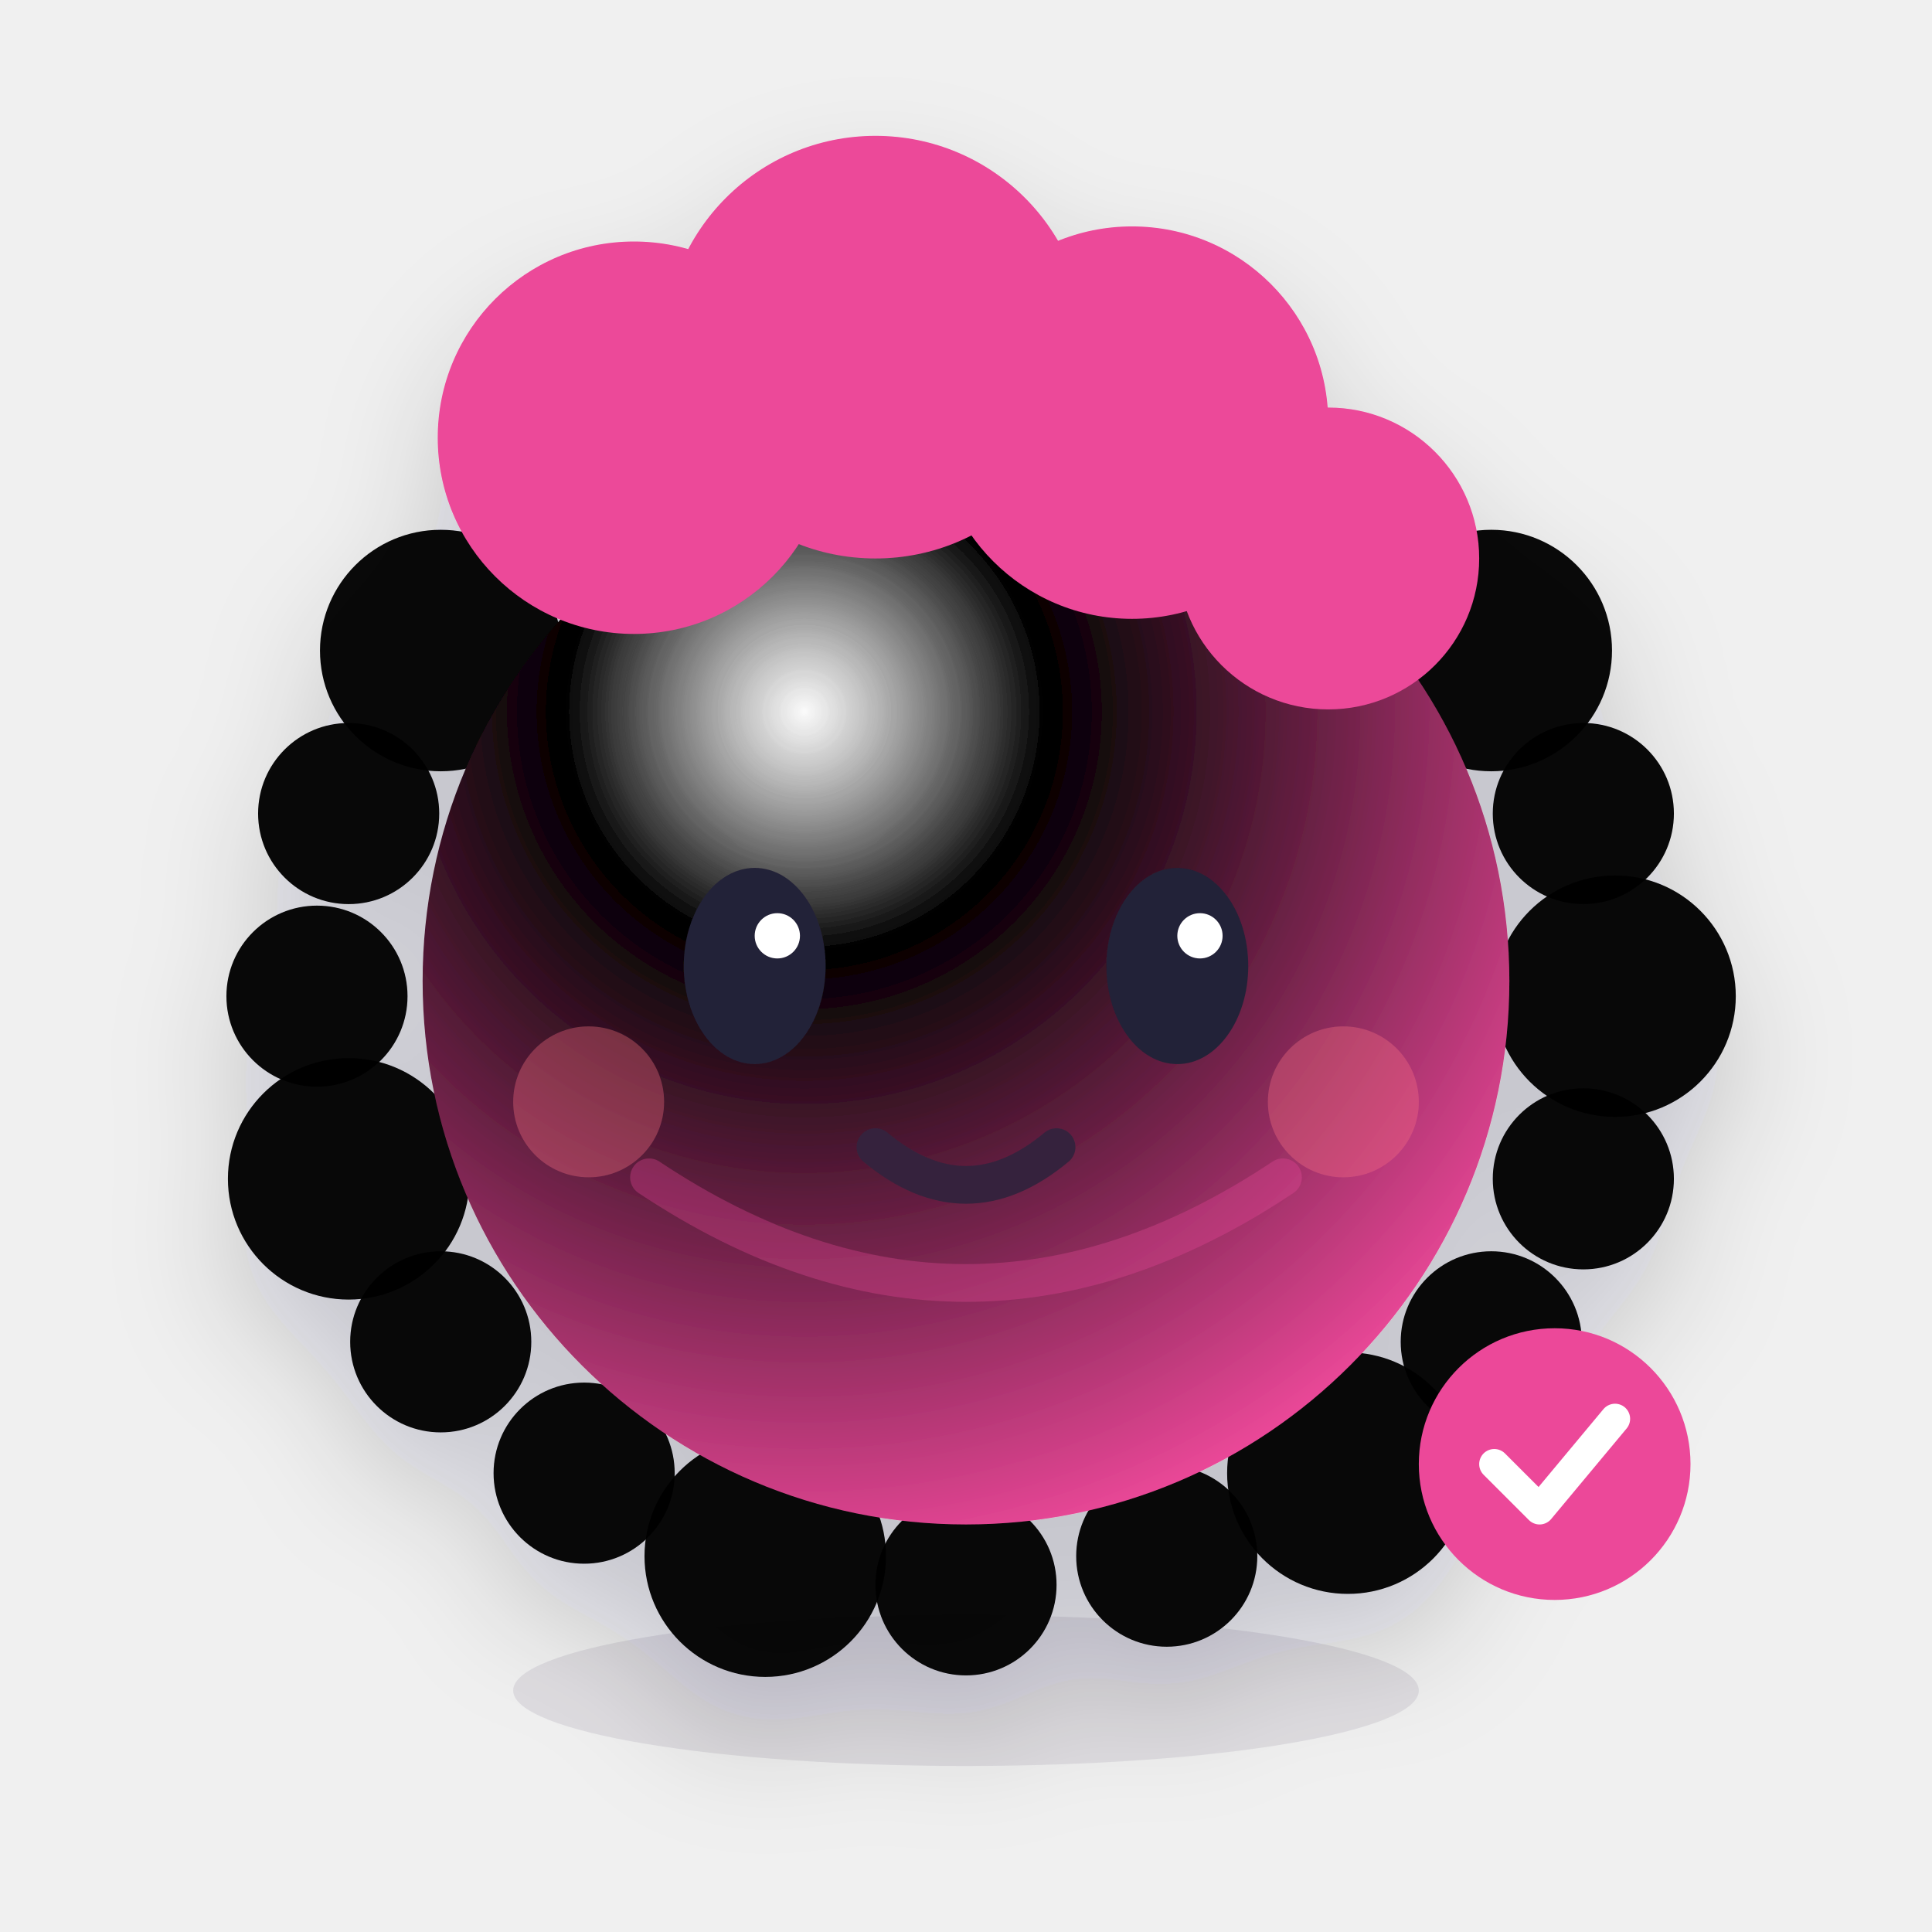
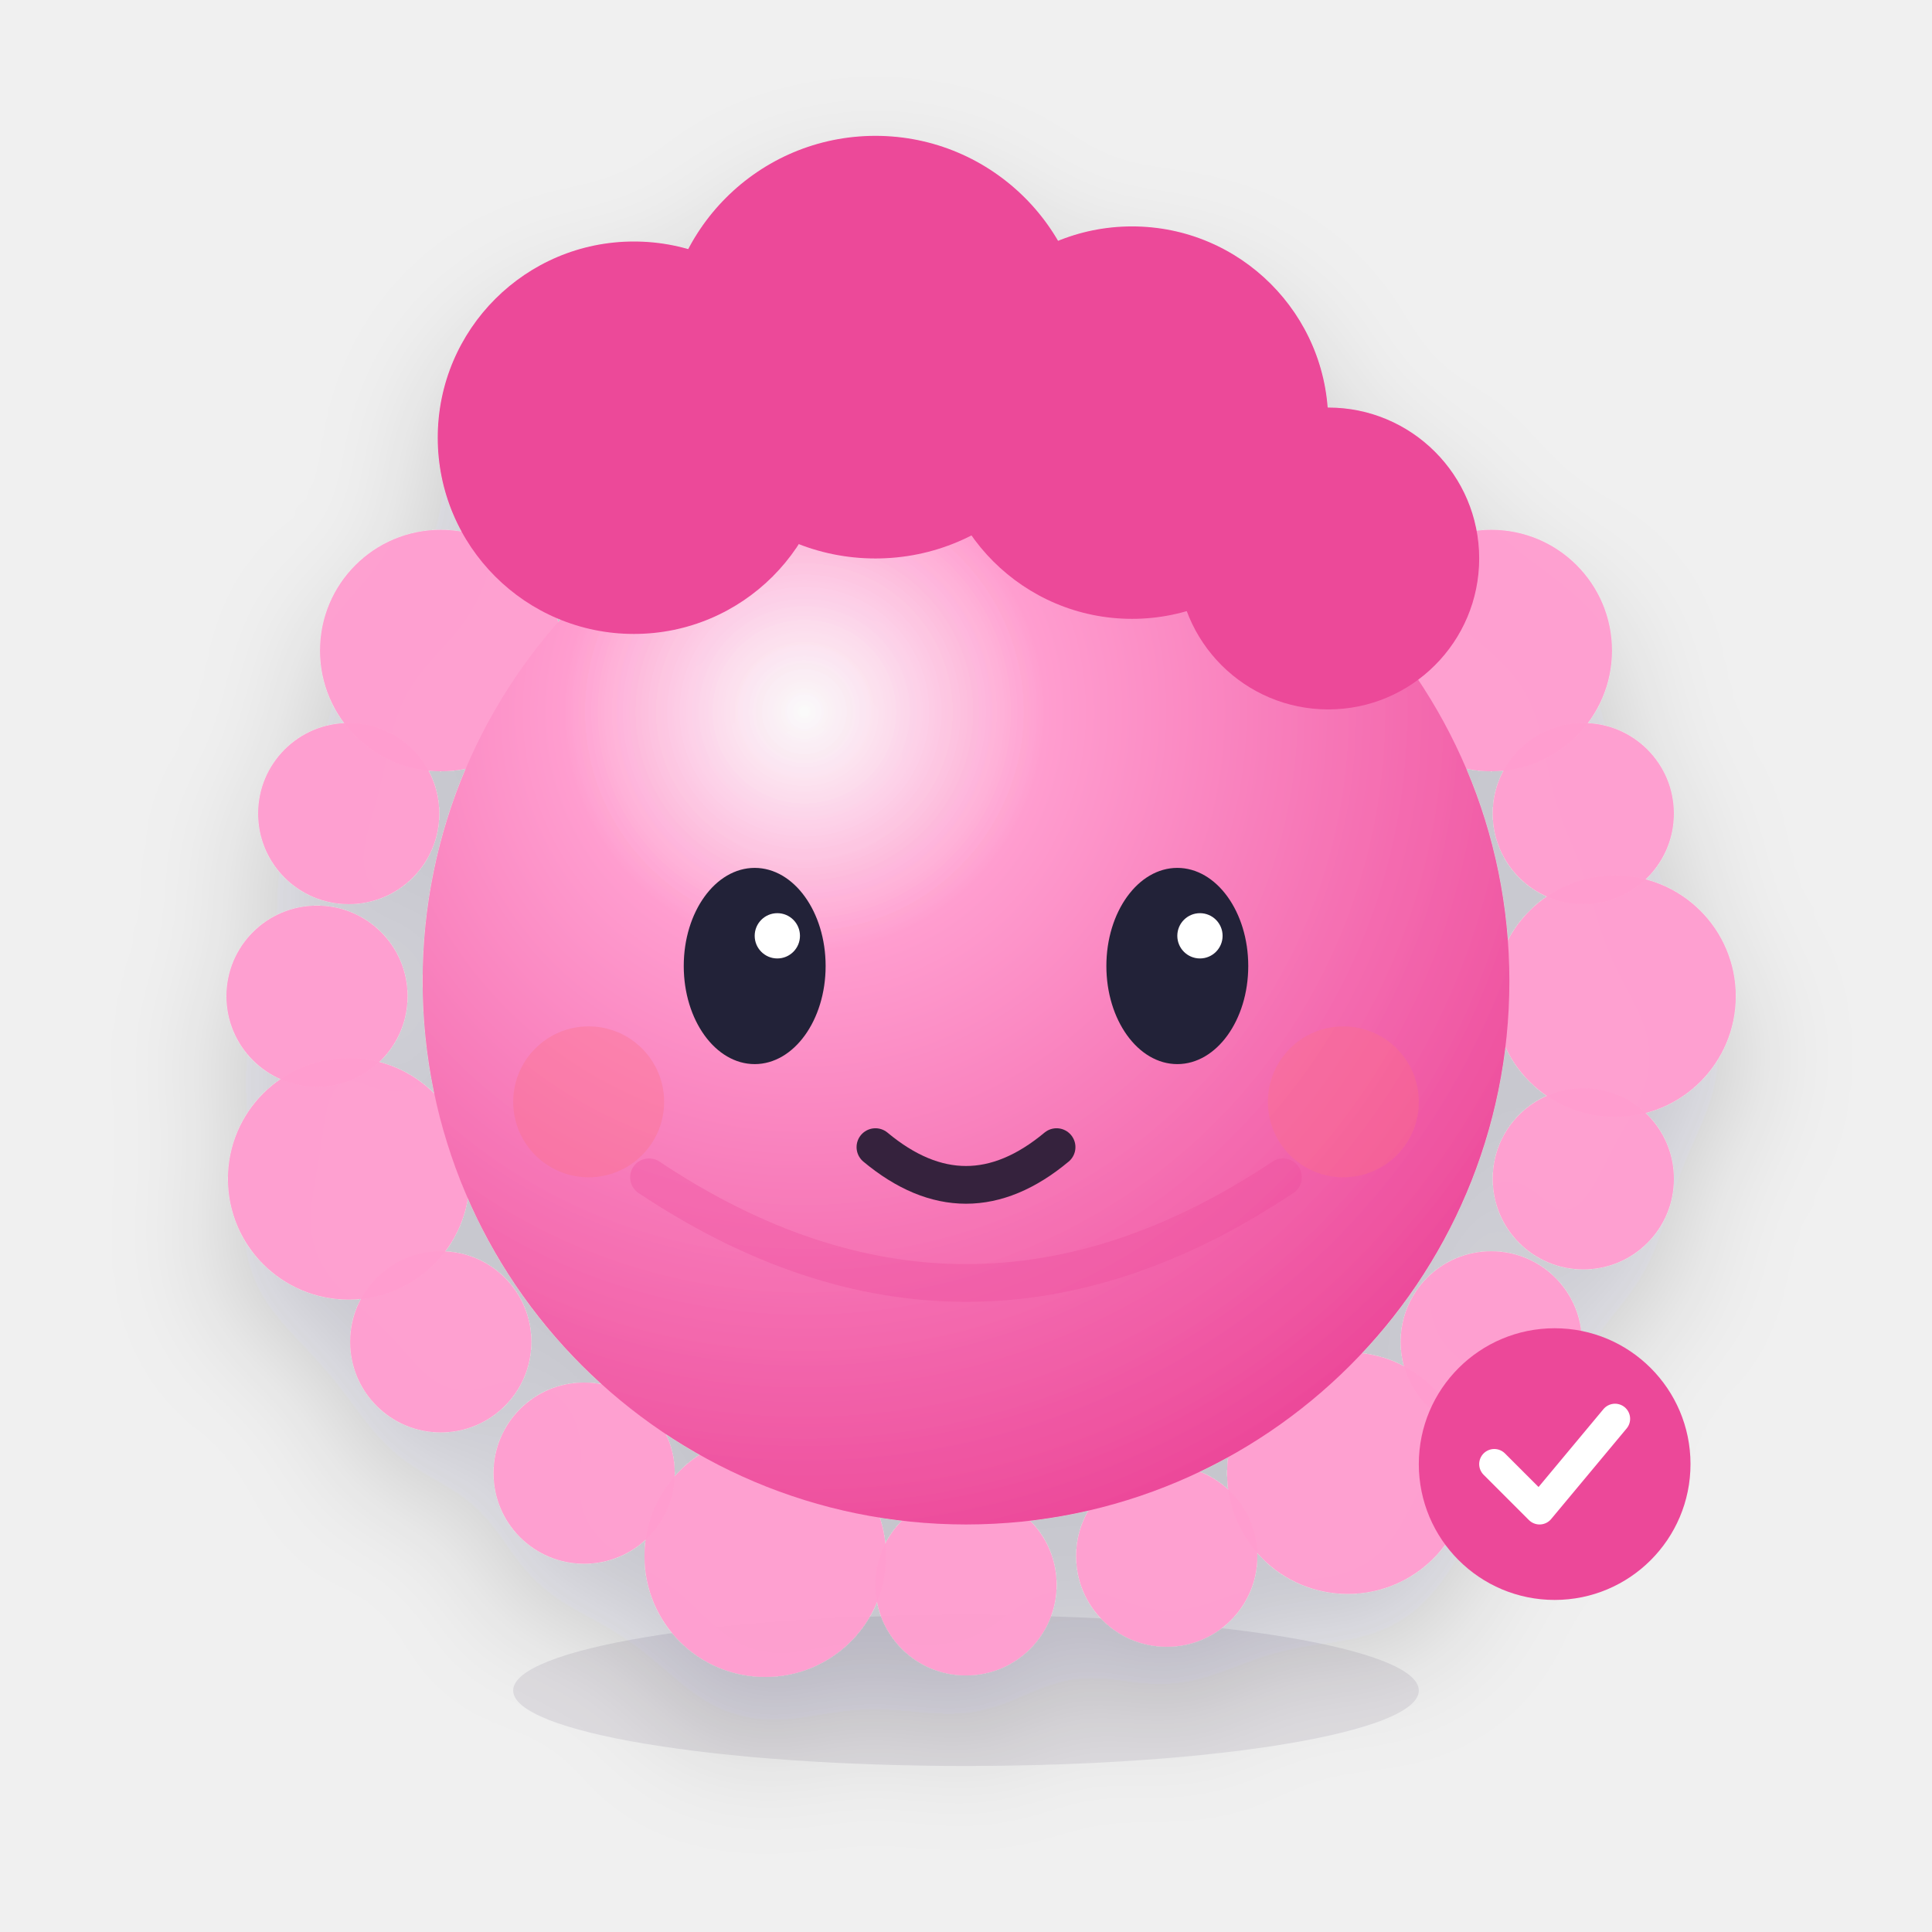
<svg xmlns="http://www.w3.org/2000/svg" viewBox="0 0 128 128" role="img" aria-labelledby="title desc">
  <defs>
    <radialGradient id="fur" cx="35%" cy="25%" r="80%">
      <stop offset="0" stop-color="#ffffff" stop-opacity=".85" />
-       <stop offset=".28" stop-color="ff9dcf" />
+       <stop offset=".28" stop-color="#ff9dcf" />
      <stop offset="1" stop-color="#ec4899" />
    </radialGradient>
    <filter id="shadow" x="-30%" y="-30%" width="160%" height="170%">
      <feDropShadow dx="0" dy="4" stdDeviation="4" flood-color="#1b1630" flood-opacity=".18" />
    </filter>
  </defs>
  <ellipse cx="64" cy="112" rx="30" ry="5" fill="#51476a" opacity=".12" />
  <g filter="url(#shadow)">
-     <circle cx="107.0" cy="66.0" r="8" fill="ff9dcf" opacity=".96" />
-     <circle cx="104.9" cy="78.1" r="6" fill="ff9dcf" opacity=".96" />
-     <circle cx="98.8" cy="88.9" r="6" fill="ff9dcf" opacity=".96" />
-     <circle cx="89.3" cy="97.6" r="8" fill="ff9dcf" opacity=".96" />
-     <circle cx="77.3" cy="103.1" r="6" fill="ff9dcf" opacity=".96" />
-     <circle cx="64.0" cy="105.0" r="6" fill="ff9dcf" opacity=".96" />
-     <circle cx="50.7" cy="103.1" r="8" fill="ff9dcf" opacity=".96" />
-     <circle cx="38.7" cy="97.6" r="6" fill="ff9dcf" opacity=".96" />
-     <circle cx="29.2" cy="88.9" r="6" fill="ff9dcf" opacity=".96" />
-     <circle cx="23.1" cy="78.1" r="8" fill="ff9dcf" opacity=".96" />
-     <circle cx="21.0" cy="66.0" r="6" fill="ff9dcf" opacity=".96" />
-     <circle cx="23.1" cy="53.9" r="6" fill="ff9dcf" opacity=".96" />
-     <circle cx="29.2" cy="43.1" r="8" fill="ff9dcf" opacity=".96" />
-     <circle cx="38.7" cy="34.4" r="6" fill="ff9dcf" opacity=".96" />
-     <circle cx="50.7" cy="28.9" r="6" fill="ff9dcf" opacity=".96" />
-     <circle cx="64.0" cy="27.0" r="8" fill="ff9dcf" opacity=".96" />
-     <circle cx="77.3" cy="28.9" r="6" fill="ff9dcf" opacity=".96" />
-     <circle cx="89.3" cy="34.4" r="6" fill="ff9dcf" opacity=".96" />
-     <circle cx="98.8" cy="43.1" r="8" fill="ff9dcf" opacity=".96" />
-     <circle cx="104.9" cy="53.9" r="6" fill="ff9dcf" opacity=".96" />
+     <circle cx="107.0" cy="66.0" r="8" fill="#ff9dcf" opacity=".96" />
+     <circle cx="104.9" cy="78.1" r="6" fill="#ff9dcf" opacity=".96" />
+     <circle cx="98.8" cy="88.9" r="6" fill="#ff9dcf" opacity=".96" />
+     <circle cx="89.3" cy="97.6" r="8" fill="#ff9dcf" opacity=".96" />
+     <circle cx="77.3" cy="103.1" r="6" fill="#ff9dcf" opacity=".96" />
+     <circle cx="64.0" cy="105.0" r="6" fill="#ff9dcf" opacity=".96" />
+     <circle cx="50.7" cy="103.1" r="8" fill="#ff9dcf" opacity=".96" />
+     <circle cx="38.7" cy="97.6" r="6" fill="#ff9dcf" opacity=".96" />
+     <circle cx="29.2" cy="88.9" r="6" fill="#ff9dcf" opacity=".96" />
+     <circle cx="23.1" cy="78.1" r="8" fill="#ff9dcf" opacity=".96" />
+     <circle cx="21.0" cy="66.0" r="6" fill="#ff9dcf" opacity=".96" />
+     <circle cx="23.1" cy="53.9" r="6" fill="#ff9dcf" opacity=".96" />
+     <circle cx="29.2" cy="43.1" r="8" fill="#ff9dcf" opacity=".96" />
+     <circle cx="38.7" cy="34.4" r="6" fill="#ff9dcf" opacity=".96" />
+     <circle cx="50.7" cy="28.9" r="6" fill="#ff9dcf" opacity=".96" />
+     <circle cx="64.0" cy="27.0" r="8" fill="#ff9dcf" opacity=".96" />
+     <circle cx="77.3" cy="28.9" r="6" fill="#ff9dcf" opacity=".96" />
+     <circle cx="89.3" cy="34.4" r="6" fill="#ff9dcf" opacity=".96" />
+     <circle cx="98.8" cy="43.1" r="8" fill="#ff9dcf" opacity=".96" />
+     <circle cx="104.9" cy="53.9" r="6" fill="#ff9dcf" opacity=".96" />
    <circle cx="64" cy="65" r="36" fill="url(#fur)" />
    <path d="M43 78Q64 92 85 78" fill="none" stroke="#ec4899" stroke-width="2.5" opacity=".32" stroke-linecap="round" />
    <g fill="#ec4899">
      <circle cx="42" cy="29" r="13" />
      <circle cx="58" cy="23" r="14" />
      <circle cx="75" cy="28" r="13" />
      <circle cx="88" cy="37" r="10" />
    </g>
    <ellipse cx="50" cy="64" rx="4.7" ry="6.5" fill="#242137" />
    <ellipse cx="78" cy="64" rx="4.7" ry="6.5" fill="#242137" />
    <circle cx="51.5" cy="62" r="1.5" fill="#fff" />
    <circle cx="79.5" cy="62" r="1.5" fill="#fff" />
    <path d="M58 76Q64 81 70 76" fill="none" stroke="#35233c" stroke-width="2.5" stroke-linecap="round" />
    <circle cx="39" cy="73" r="5" fill="#fb7185" opacity=".35" />
    <circle cx="89" cy="73" r="5" fill="#fb7185" opacity=".35" />
  </g>
  <circle cx="103" cy="97" r="9" fill="#ec4899" />
  <path d="M99 97l3 3 5-6" fill="none" stroke="#fff" stroke-width="2" stroke-linecap="round" stroke-linejoin="round" />
</svg>
